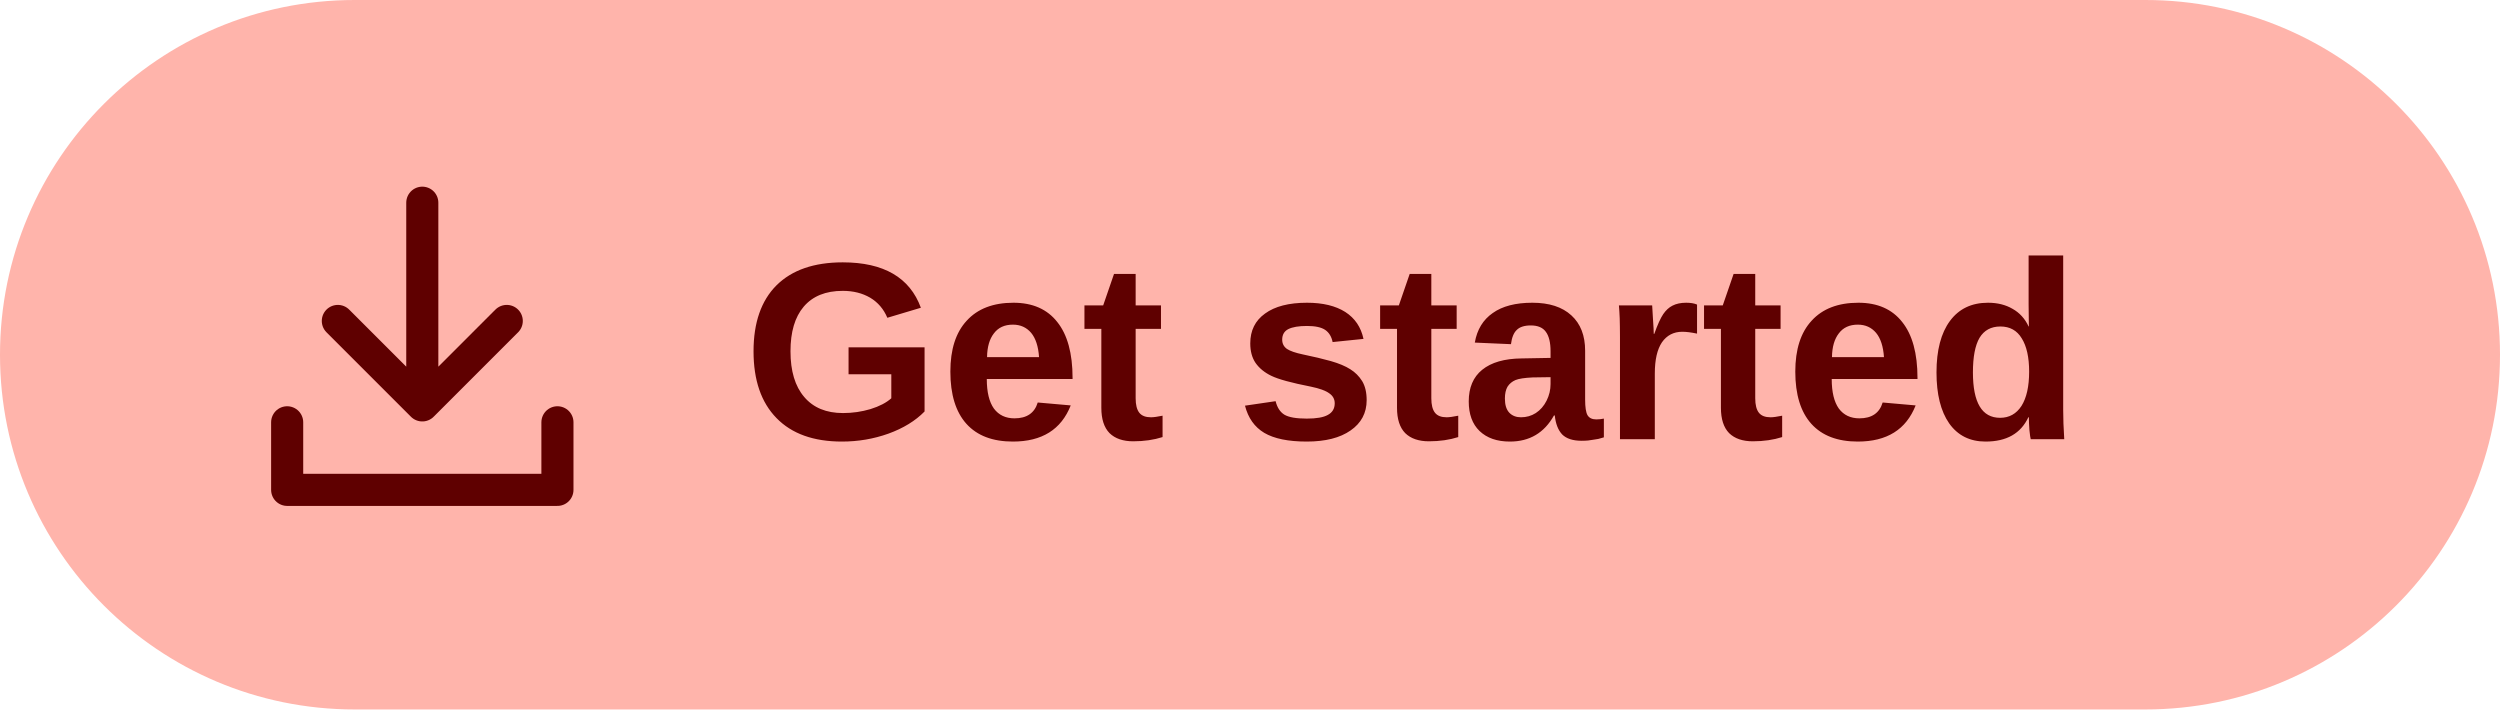
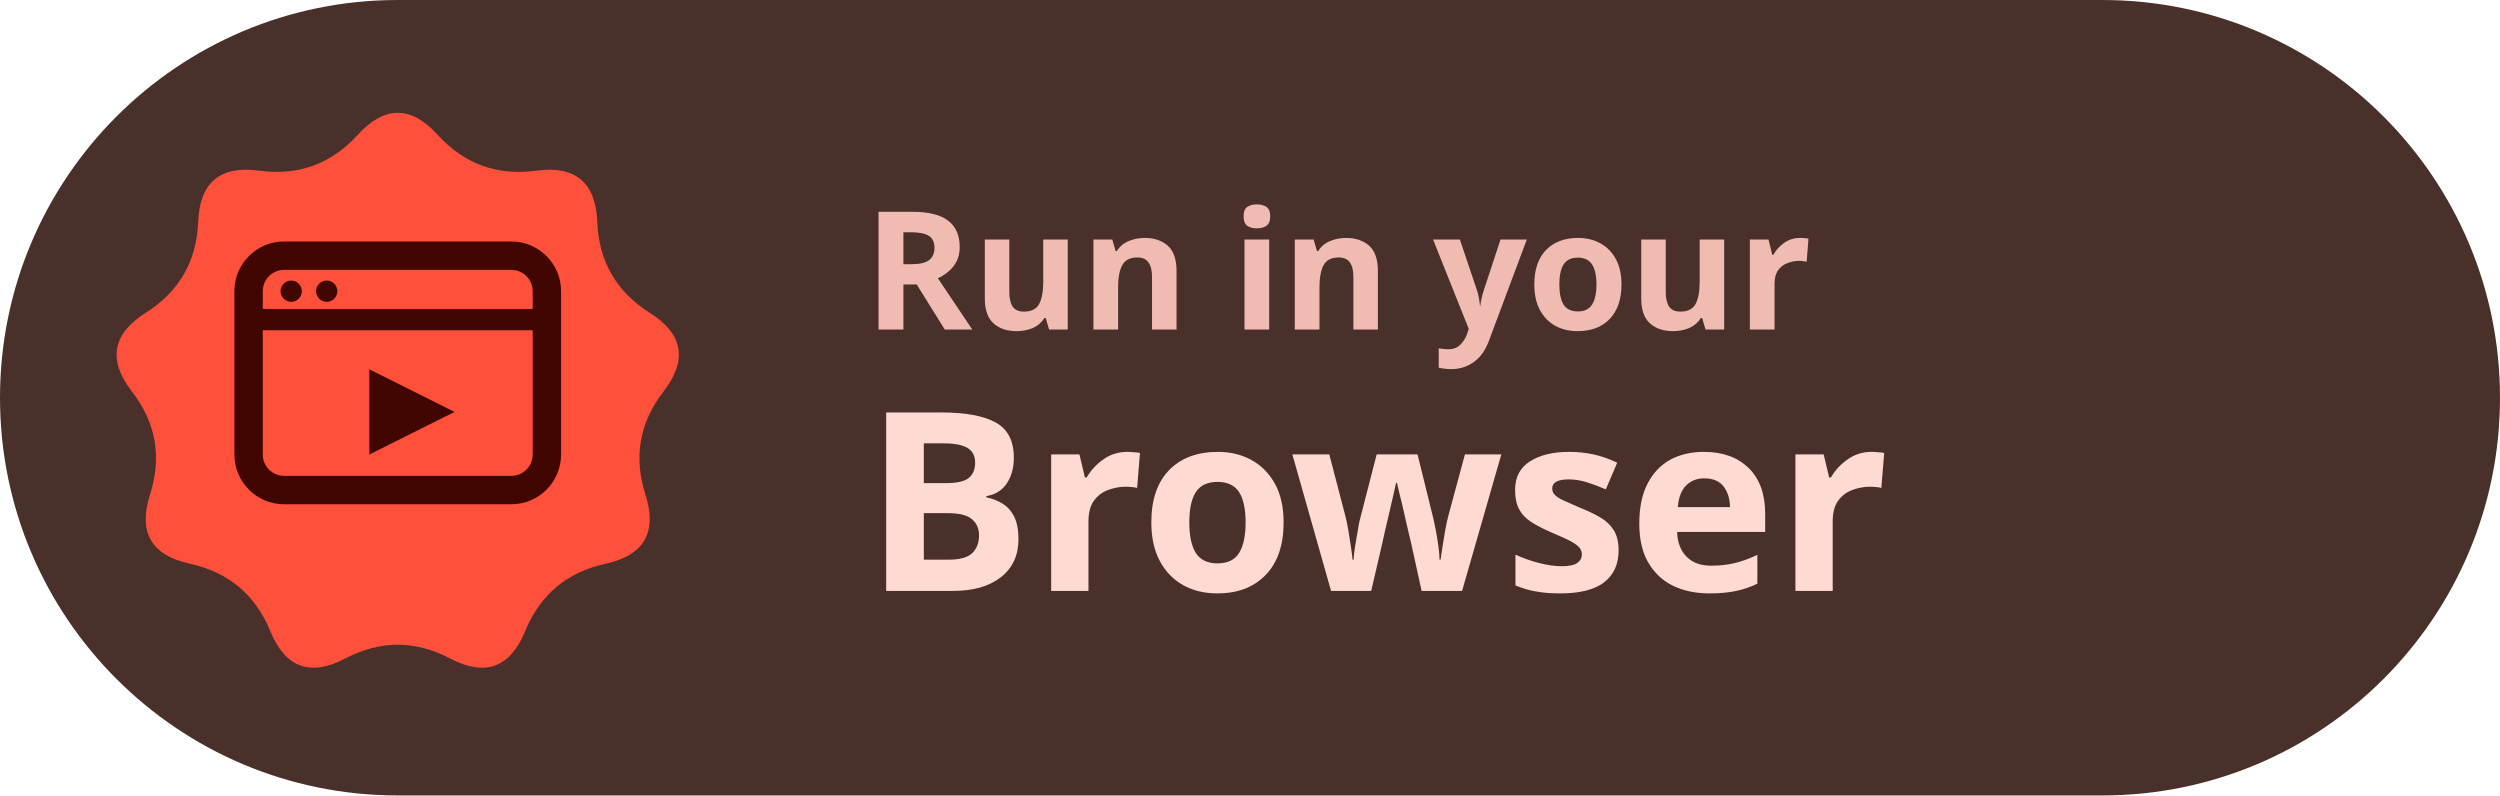
- <svg xmlns="http://www.w3.org/2000/svg" width="148" height="42" viewBox="0 0 148 42" role="img">
-   <rect width="148" height="42" rx="21" fill="#FFB4AB" />
-   <g transform="translate(13 9)" color="#5F0000">
-     <path d="M12 3v12m-5-5 5 5 5-5M4 16v4h16v-4" fill="none" stroke="currentColor" stroke-width="1.9" stroke-linecap="round" stroke-linejoin="round" />
+ <svg xmlns="http://www.w3.org/2000/svg" width="220" height="70" viewBox="0 0 220 70" role="img">
+   <rect width="220" height="70" rx="35" fill="#4A302B" />
+   <path d="M31.49 11.86 Q35.00 8.00 38.51 11.86 Q42.02 15.72 47.19 15.02 Q52.36 14.32 52.56 19.53 Q52.77 24.74 57.18 27.53 Q61.59 30.31 58.40 34.44 Q55.21 38.56 56.80 43.53 Q58.38 48.50 53.29 49.61 Q48.19 50.72 46.21 55.55 Q44.23 60.37 39.62 57.95 Q35.00 55.52 30.38 57.95 Q25.77 60.37 23.79 55.55 Q21.81 50.72 16.71 49.61 Q11.62 48.50 13.20 43.53 Q14.79 38.56 11.60 34.44 Q8.41 30.31 12.82 27.53 Q17.23 24.74 17.44 19.53 Q17.64 14.32 22.81 15.02 Q27.98 15.72 31.49 11.86Z" fill="#FF503C" />
+   <g transform="translate(20 20) scale(0.625)" color="#410600">
+     <rect x="3" y="4" width="42" height="33" rx="5" fill="none" stroke="currentColor" stroke-width="4" />
+     <path d="M4 13h40" stroke="currentColor" stroke-width="3" />
+     <circle cx="9" cy="9" r="1.5" fill="currentColor" />
+     <circle cx="14" cy="9" r="1.5" fill="currentColor" />
+     <path d="m20 20 12 6-12 6z" fill="currentColor" />
  </g>
-   <text x="44" y="26" fill="#5F0000" font-family="Arial, Helvetica, sans-serif" font-size="15" font-weight="600">Get started</text>
+   <g font-family="Nunito, Arial Rounded MT Bold, system-ui, sans-serif" fill="#F0BCB2">
+     <text x="76" y="29" font-size="14.5" font-weight="600">Run in your</text>
+     <text x="76" y="52" font-size="22" font-weight="800" fill="#FFDAD3">Browser</text>
+   </g>
</svg>
